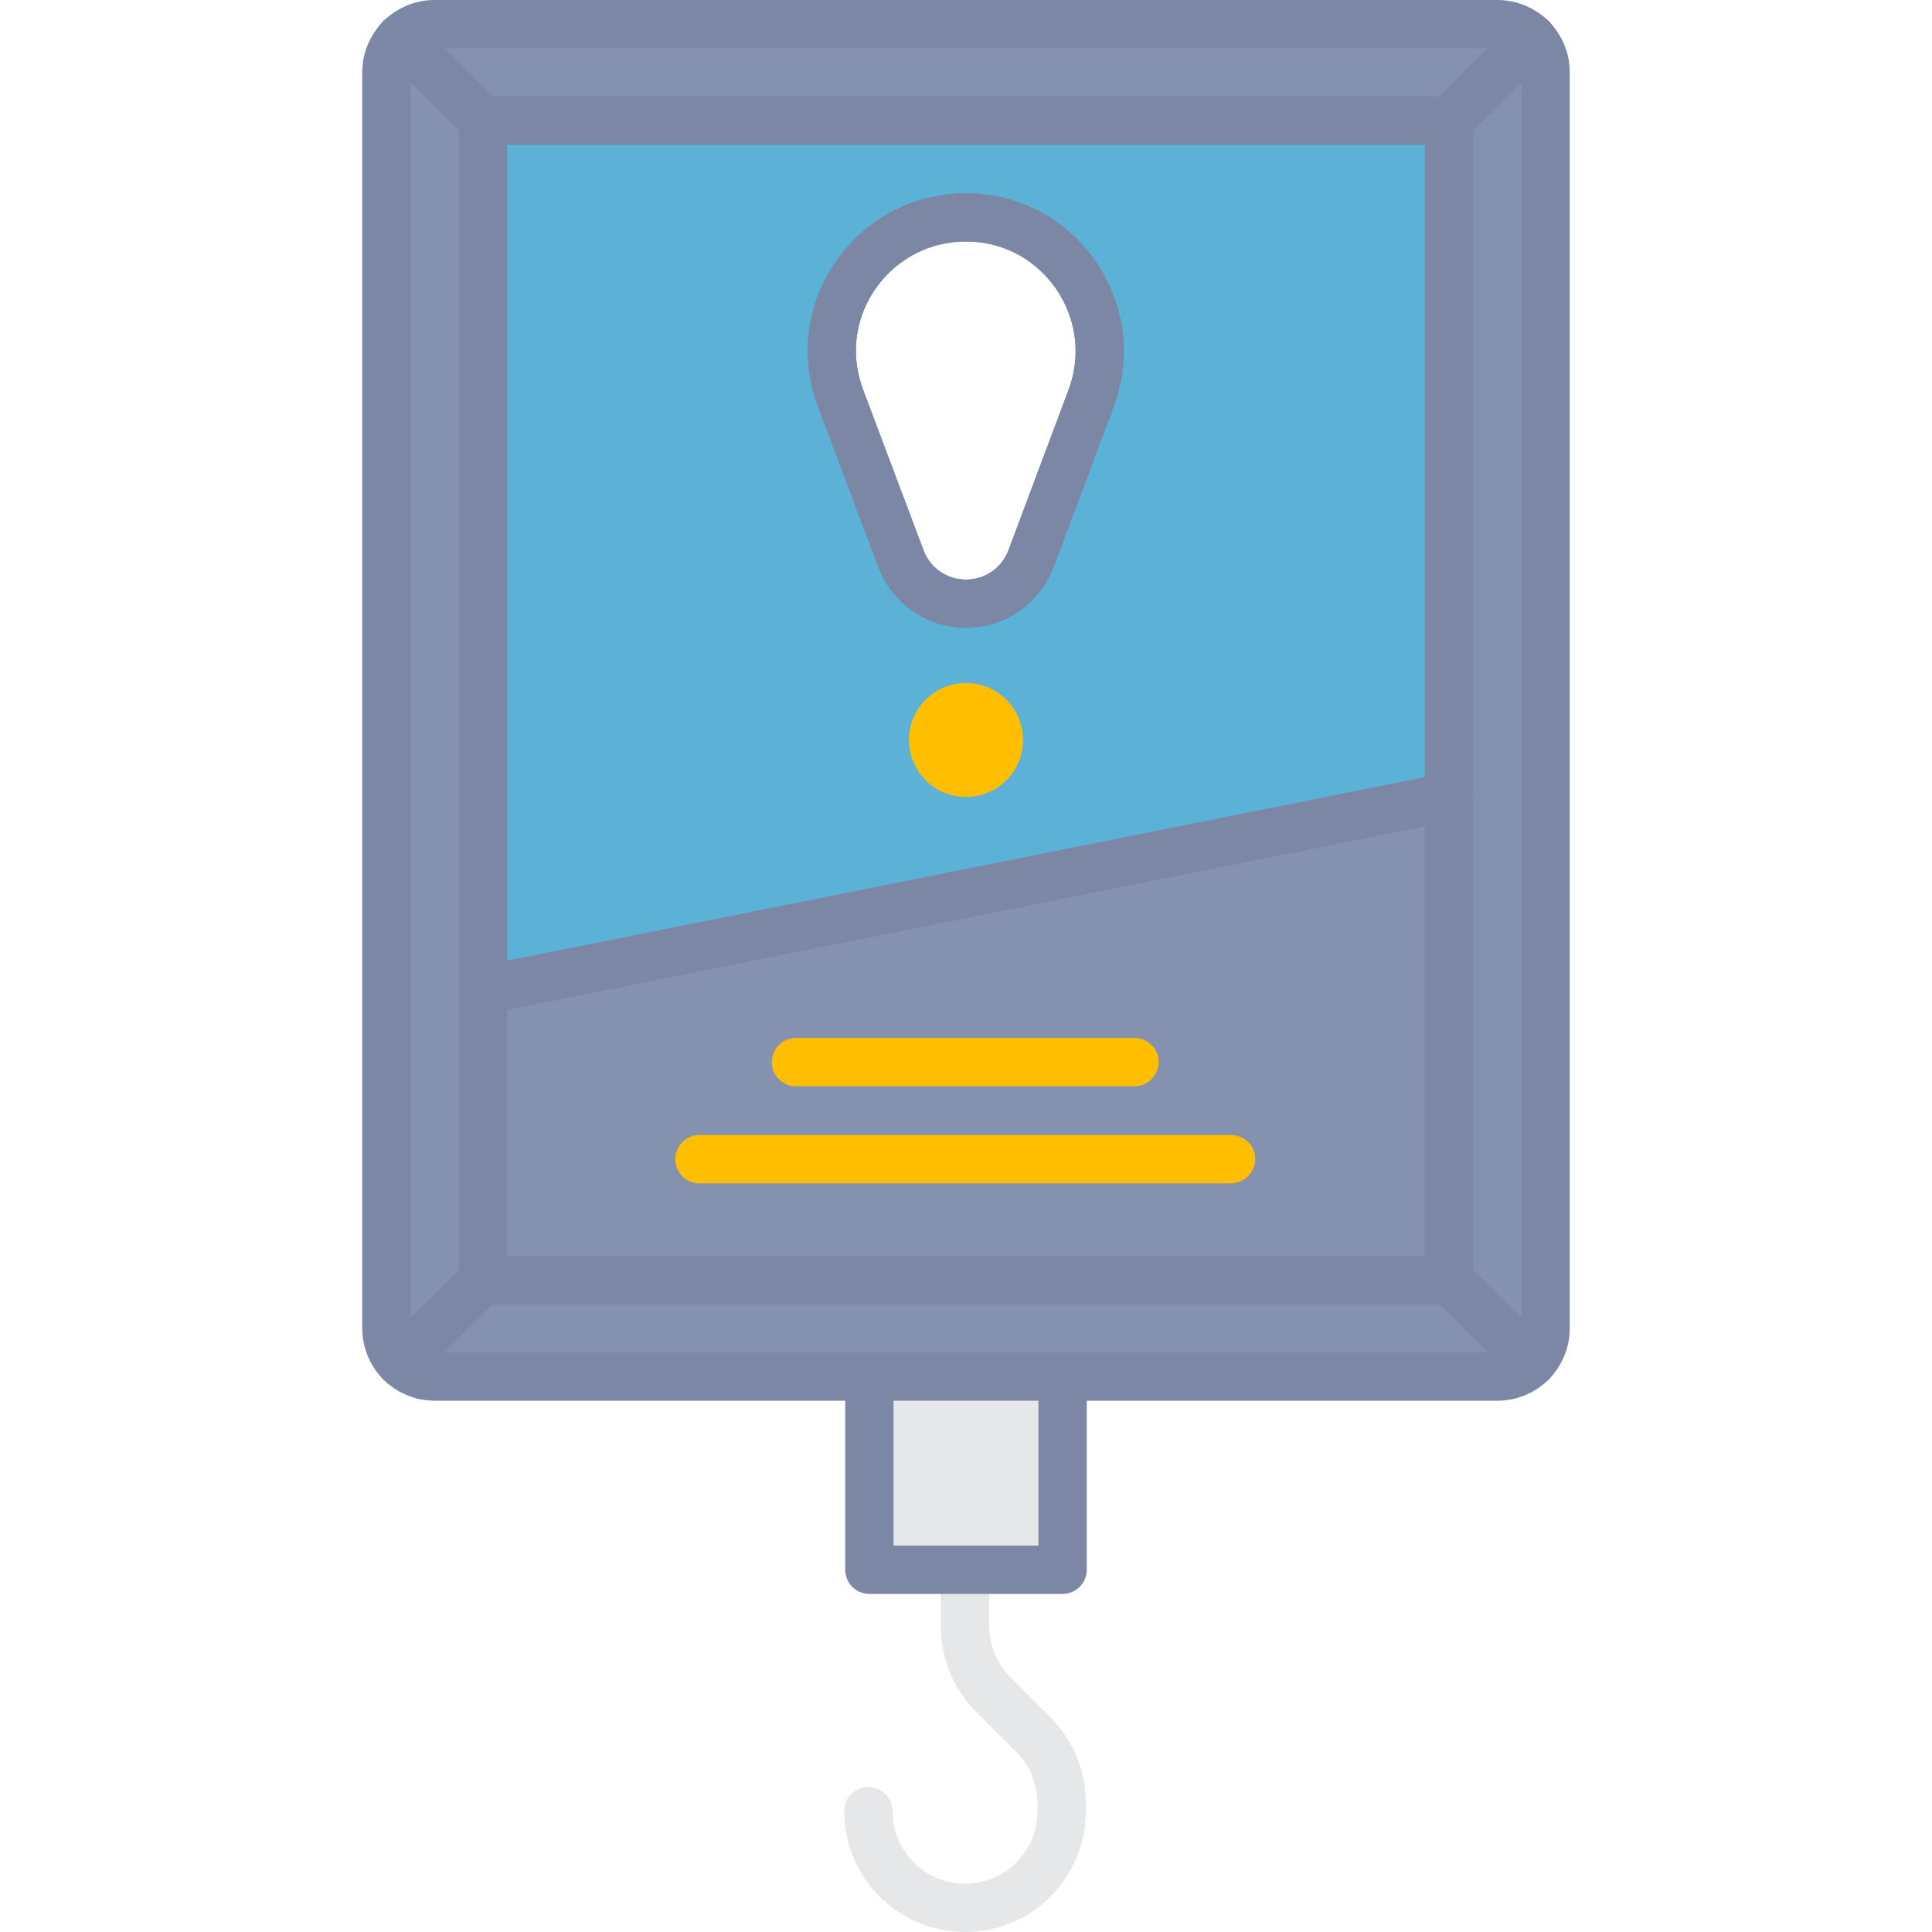
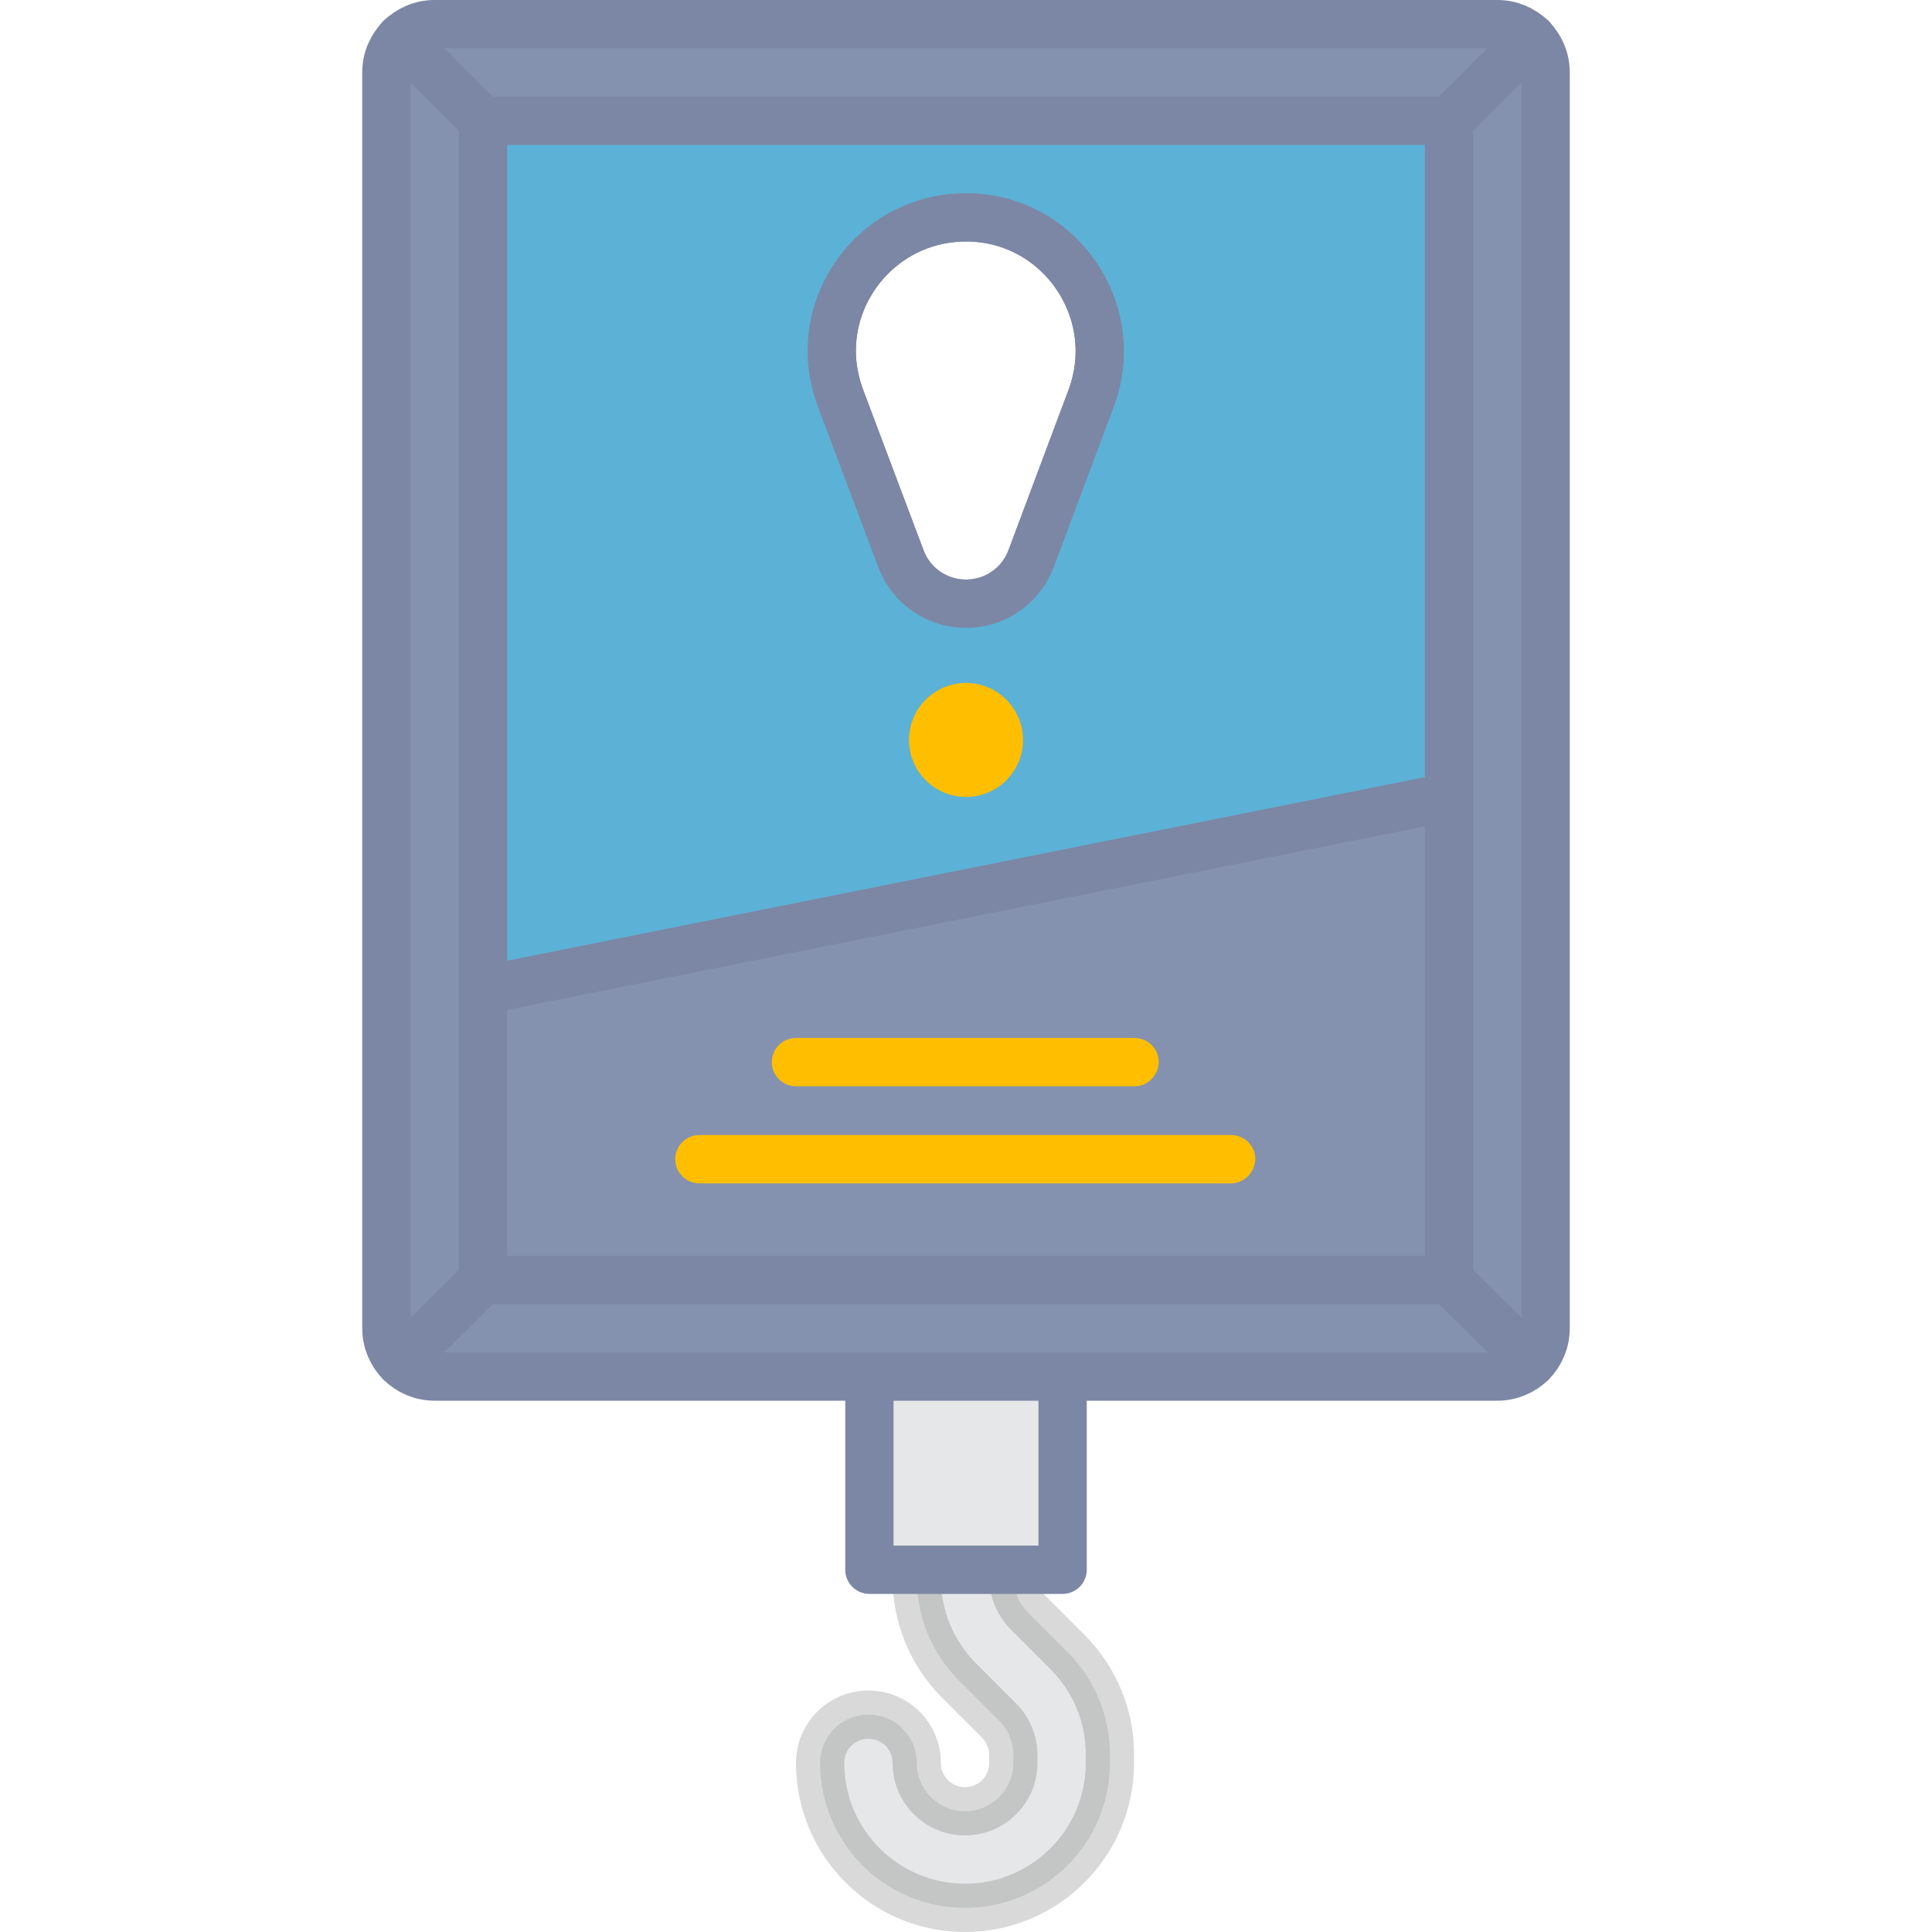
<svg xmlns="http://www.w3.org/2000/svg" width="40px" height="40px" viewBox="0 0 40 40" version="1.1">
-   <g id="Extensions/Hardware/Vernier-Force-Block" stroke="none" stroke-width="1" fill="none" fill-rule="evenodd">
-     <g id="vernier-force" transform="translate(8, 0.5)">
-       <path d="M11.98,39.5 C10.6,39.5 9.48,38.38 9.48,37 C9.48,36.72 9.7,36.5 9.98,36.5 C10.26,36.5 10.48,36.72 10.48,37 C10.48,37.83 11.15,38.5 11.98,38.5 C12.81,38.5 13.48,37.83 13.48,37 L13.48,36.83 C13.48,36.44 13.32,36.05 13.04,35.77 L12.21,34.94 C11.74,34.47 11.48,33.84 11.48,33.17 L11.48,31 C11.48,30.72 11.7,30.5 11.98,30.5 C12.26,30.5 12.48,30.72 12.48,31 L12.48,33.17 C12.48,33.56 12.64,33.95 12.92,34.23 L13.75,35.06 C14.22,35.53 14.48,36.16 14.48,36.83 L14.48,37 C14.48,38.38 13.36,39.5 11.98,39.5 Z" id="Path" fill="#E6E7E8" />
-       <path d="M23.71,0.29 C23.52,0.11 23.28,0 23,0 L1,0 C0.72,0 0.48,0.11 0.29,0.29 C0.11,0.48 0,0.72 0,1 L0,27 C0,27.28 0.11,27.52 0.29,27.71 C0.48,27.89 0.72,28 1,28 L23,28 C23.28,28 23.52,27.89 23.71,27.71 C23.89,27.52 24,27.28 24,27 L24,1 C24,0.72 23.89,0.48 23.71,0.29 Z M12,4 C13.93,4 15.27,5.93 14.59,7.75 L13.35,11.06 C13.14,11.63 12.6,12 12,12 C11.4,12 10.86,11.63 10.65,11.06 L9.4,7.74 C9.28,7.41 9.22,7.09 9.22,6.76 C9.22,5.3 10.41,4 12,4 Z" id="Shape" stroke="#7C87A5" fill="#8592AF" fill-rule="nonzero" stroke-linecap="round" stroke-linejoin="round" />
-       <path d="M2,2 L2,26 L22,26 L22,2 L2,2 Z M12,4 C13.93,4 15.27,5.93 14.59,7.75 L13.35,11.06 C13.14,11.63 12.6,12 12,12 C11.4,12 10.86,11.63 10.65,11.06 L9.4,7.74 C9.28,7.41 9.22,7.09 9.22,6.76 C9.22,5.3 10.41,4 12,4 Z" id="Shape" stroke="#7C87A5" fill="#5CB1D6" fill-rule="nonzero" stroke-linecap="round" stroke-linejoin="round" />
-       <polygon id="Path" stroke="#7C87A5" fill="#8592AF" stroke-linecap="round" stroke-linejoin="round" points="22 26 2 26 2 20 22 16" />
-       <path d="M0.29,27.7 L2,26" id="Path" stroke="#7C87A5" stroke-linecap="round" stroke-linejoin="round" />
-       <path d="M0.29,0.29 L2,2" id="Path" stroke="#7C87A5" stroke-linecap="round" stroke-linejoin="round" />
-       <path d="M22,2 L23.71,0.29" id="Path" stroke="#7C87A5" stroke-linecap="round" stroke-linejoin="round" />
-       <path d="M23.71,27.7 L22,26" id="Path" stroke="#7C87A5" stroke-linecap="round" stroke-linejoin="round" />
-       <circle id="Oval" fill="#FFBF00" cx="12" cy="14.82" r="1.18" />
-       <rect id="Rectangle" stroke="#7C87A5" fill="#E6E7E8" stroke-linecap="round" stroke-linejoin="round" x="10" y="28" width="4" height="4" />
-       <path d="M15.49,21.99 L8.48,21.99 C8.21,21.99 7.98,21.77 7.98,21.49 C7.98,21.22 8.2,20.99 8.48,20.99 L15.49,20.99 C15.76,20.99 15.99,21.21 15.99,21.49 C15.98,21.77 15.76,21.99 15.49,21.99 Z" id="Path" fill="#FFBF00" />
-       <path d="M17.49,24 L6.48,24 C6.21,24 5.98,23.78 5.98,23.5 C5.98,23.23 6.2,23 6.48,23 L17.49,23 C17.76,23 17.99,23.22 17.99,23.5 C17.98,23.77 17.76,24 17.49,24 Z" id="Path" fill="#FFBF00" />
+   <g id="vernier-force-block-icon" stroke="none" stroke-width="1" fill="none" fill-rule="evenodd">
+     <g id="Extensions/Hardware/Vernier-Force-Block">
+       <g id="vernier-force" transform="translate(8, 0.5)">
+         <path d="M11.98,39 C10.324,39 8.98,37.656 8.98,36 C8.98,35.444 9.424,35 9.98,35 C10.536,35 10.98,35.444 10.98,36 C10.98,36.554 11.426,37 11.98,37 C12.534,37 12.98,36.554 12.98,36 L12.98,35.83 C12.98,35.571 12.871,35.309 12.686,35.124 L11.856,34.294 C11.292,33.729 10.98,32.972 10.98,32.17 L10.98,30 C10.98,29.444 11.424,29 11.98,29 C12.536,29 12.98,29.444 12.98,30 L12.98,32.17 C12.98,32.429 13.089,32.691 13.274,32.876 L14.104,33.706 C14.668,34.271 14.98,35.028 14.98,35.83 L14.98,36 C14.98,37.656 13.636,39 11.98,39 Z" id="Path" stroke-opacity="0.15" stroke="#000000" fill="#E6E7E8" />
+         <path d="M23.71,0.29 C23.52,0.11 23.28,0 23,0 L1,0 C0.72,0 0.48,0.11 0.29,0.29 C0.11,0.48 0,0.72 0,1 L0,27 C0,27.28 0.11,27.52 0.29,27.71 C0.48,27.89 0.72,28 1,28 L23,28 C23.28,28 23.52,27.89 23.71,27.71 C23.89,27.52 24,27.28 24,27 L24,1 C24,0.72 23.89,0.48 23.71,0.29 Z M12,4 C13.93,4 15.27,5.93 14.59,7.75 L13.35,11.06 C13.14,11.63 12.6,12 12,12 C11.4,12 10.86,11.63 10.65,11.06 L9.4,7.74 C9.28,7.41 9.22,7.09 9.22,6.76 C9.22,5.3 10.41,4 12,4 Z" id="Shape" stroke="#7C87A5" fill="#8592AF" fill-rule="nonzero" stroke-linecap="round" stroke-linejoin="round" />
+         <path d="M2,2 L2,26 L22,26 L22,2 L2,2 Z M12,4 C13.93,4 15.27,5.93 14.59,7.75 L13.35,11.06 C13.14,11.63 12.6,12 12,12 C11.4,12 10.86,11.63 10.65,11.06 L9.4,7.74 C9.28,7.41 9.22,7.09 9.22,6.76 C9.22,5.3 10.41,4 12,4 Z" id="Shape" stroke="#7C87A5" fill="#5CB1D6" fill-rule="nonzero" stroke-linecap="round" stroke-linejoin="round" />
+         <polygon id="Path" stroke="#7C87A5" fill="#8592AF" stroke-linecap="round" stroke-linejoin="round" points="22 26 2 26 2 20 22 16" />
+         <path d="M0.29,27.7 L2,26" id="Path" stroke="#7C87A5" stroke-linecap="round" stroke-linejoin="round" />
+         <path d="M0.29,0.29 L2,2" id="Path" stroke="#7C87A5" stroke-linecap="round" stroke-linejoin="round" />
+         <path d="M22,2 L23.71,0.29" id="Path" stroke="#7C87A5" stroke-linecap="round" stroke-linejoin="round" />
+         <path d="M23.71,27.7 L22,26" id="Path" stroke="#7C87A5" stroke-linecap="round" stroke-linejoin="round" />
+         <circle id="Oval" fill="#FFBF00" cx="12" cy="14.82" r="1.18" />
+         <rect id="Rectangle" stroke="#7C87A5" fill="#E6E7E8" stroke-linecap="round" stroke-linejoin="round" x="10" y="28" width="4" height="4" />
+         <path d="M15.49,21.99 L8.48,21.99 C8.21,21.99 7.98,21.77 7.98,21.49 L7.98,21.49 C7.98,21.22 8.2,20.99 8.48,20.99 L15.49,20.99 C15.76,20.99 15.99,21.21 15.99,21.49 L15.99,21.49 C15.98,21.77 15.76,21.99 15.49,21.99 Z" id="Path" fill="#FFBF00" />
+         <path d="M17.49,24 L6.48,24 C6.21,24 5.98,23.78 5.98,23.5 L5.98,23.5 C5.98,23.23 6.2,23 6.48,23 L17.49,23 C17.76,23 17.99,23.22 17.99,23.5 L17.99,23.5 C17.98,23.77 17.76,24 17.49,24 Z" id="Path" fill="#FFBF00" />
+       </g>
    </g>
  </g>
</svg>
